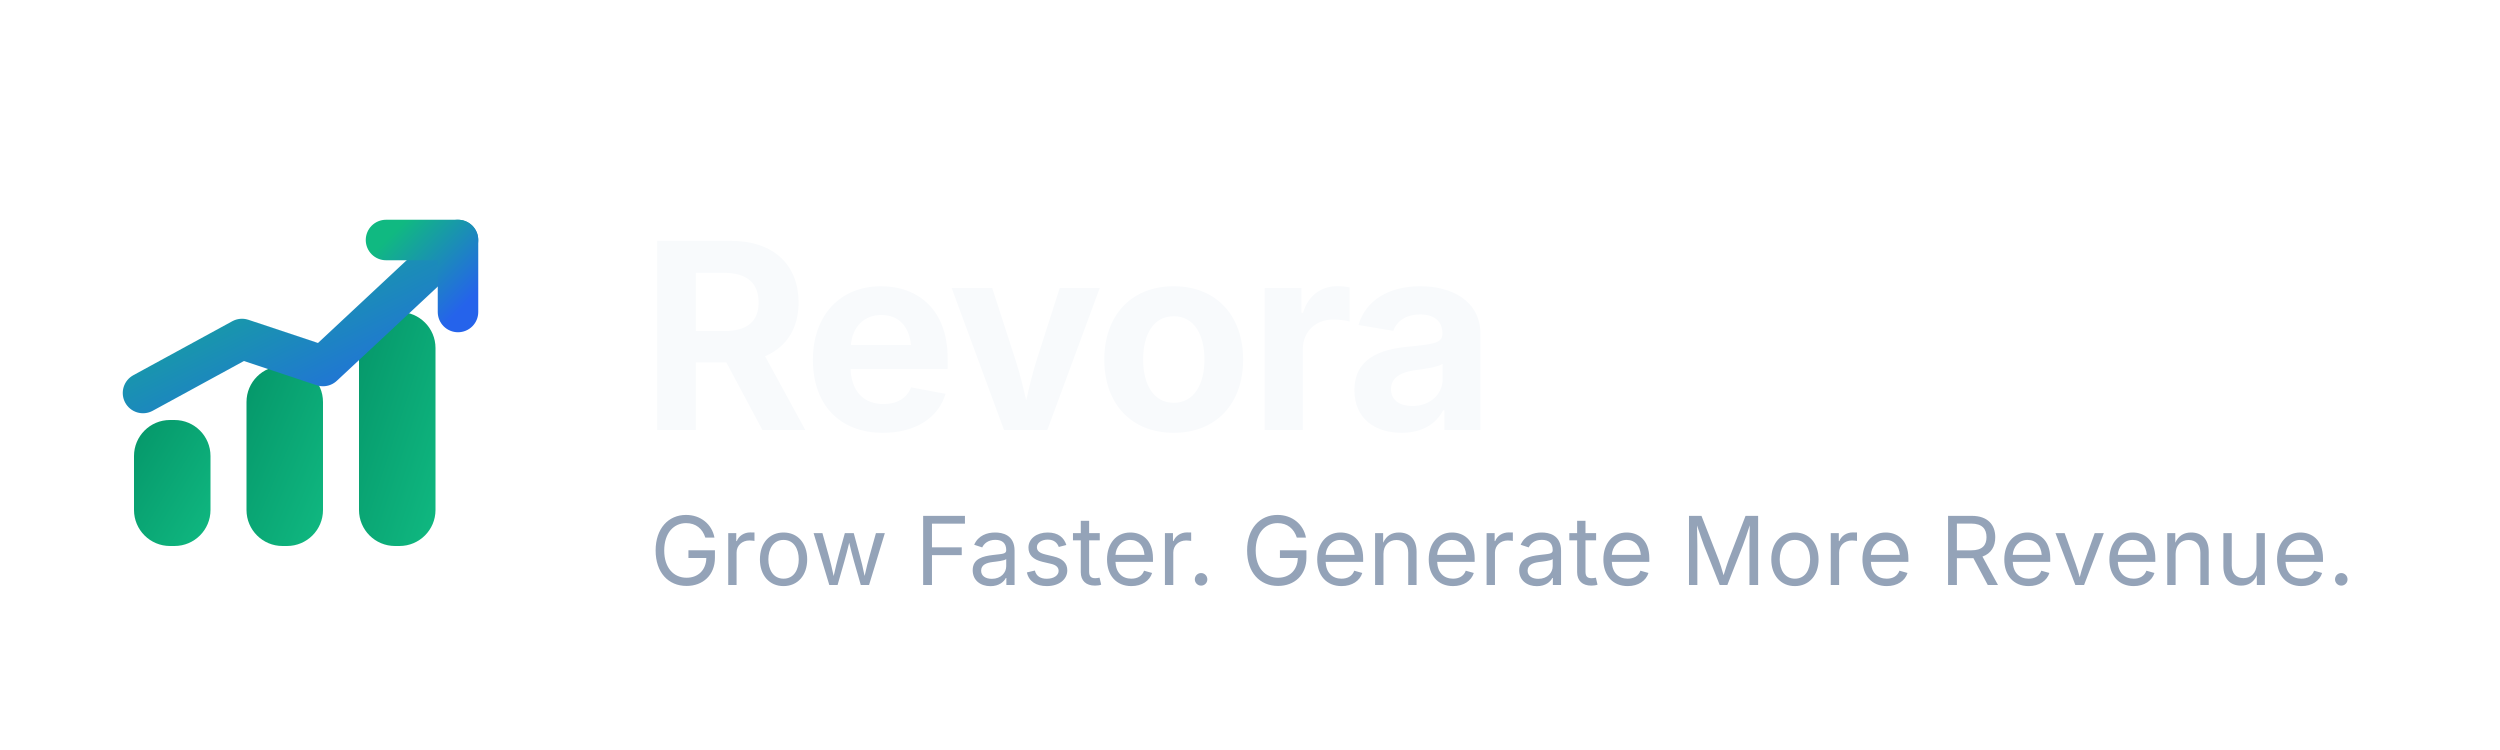
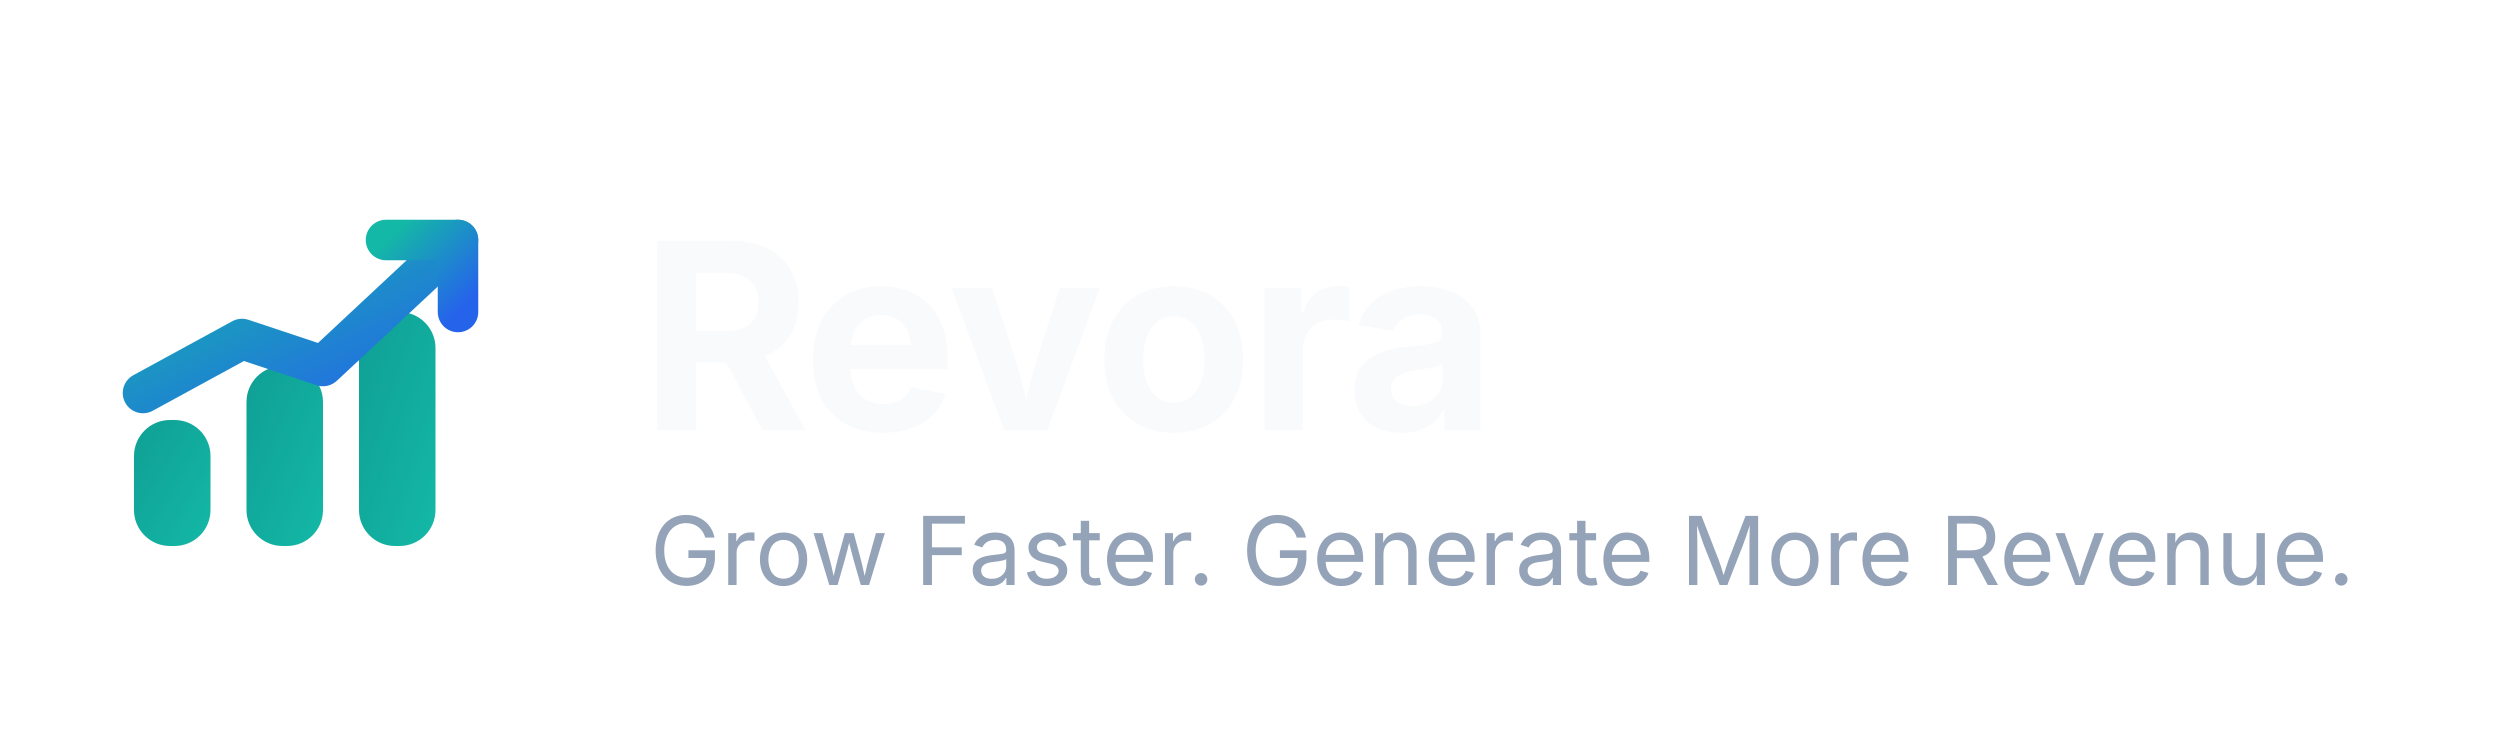
<svg xmlns="http://www.w3.org/2000/svg" viewBox="0 0 500 150" width="500" height="150" role="img" aria-label="Revora — Grow Faster. Generate More Revenue.">
  <defs>
    <linearGradient id="g" x1="0" y1="0" x2="1" y2="1">
-       <stop offset="0" stop-color="#059669" />
-       <stop offset="1" stop-color="#10B981" />
+       <stop offset="0" stop-color="#0F9F94" />
+       <stop offset="1" stop-color="#14B8A6" />
    </linearGradient>
    <linearGradient id="a" x1="0" y1="0" x2="1" y2="1">
-       <stop offset="0" stop-color="#10B981" />
+       <stop offset="0" stop-color="#14B8A6" />
      <stop offset="1" stop-color="#2563EB" />
    </linearGradient>
  </defs>
  <g transform="translate(16,30) scale(0.9)">
    <g fill="url(#g)">
      <rect x="12" y="60" width="17" height="28" rx="8" />
      <rect x="37" y="48" width="17" height="40" rx="8" />
      <rect x="62" y="36" width="17" height="52" rx="8" />
    </g>
    <g fill="none" stroke="url(#a)" stroke-width="9" stroke-linecap="round" stroke-linejoin="round">
      <path d="M14,54 L36,42 L54,48 L84,20" />
      <path d="M68,20 H84 V36" />
    </g>
  </g>
  <text x="128" y="86" font-family="Inter, 'Segoe UI', system-ui, sans-serif" font-size="52" font-weight="700" letter-spacing="-1">
    <tspan fill="#F8FAFC">Revora</tspan>
  </text>
  <text x="130" y="117" font-family="Inter, 'Segoe UI', system-ui, sans-serif" font-size="19" font-weight="400" fill="#94A3B8">Grow Faster. Generate More Revenue.</text>
</svg>
